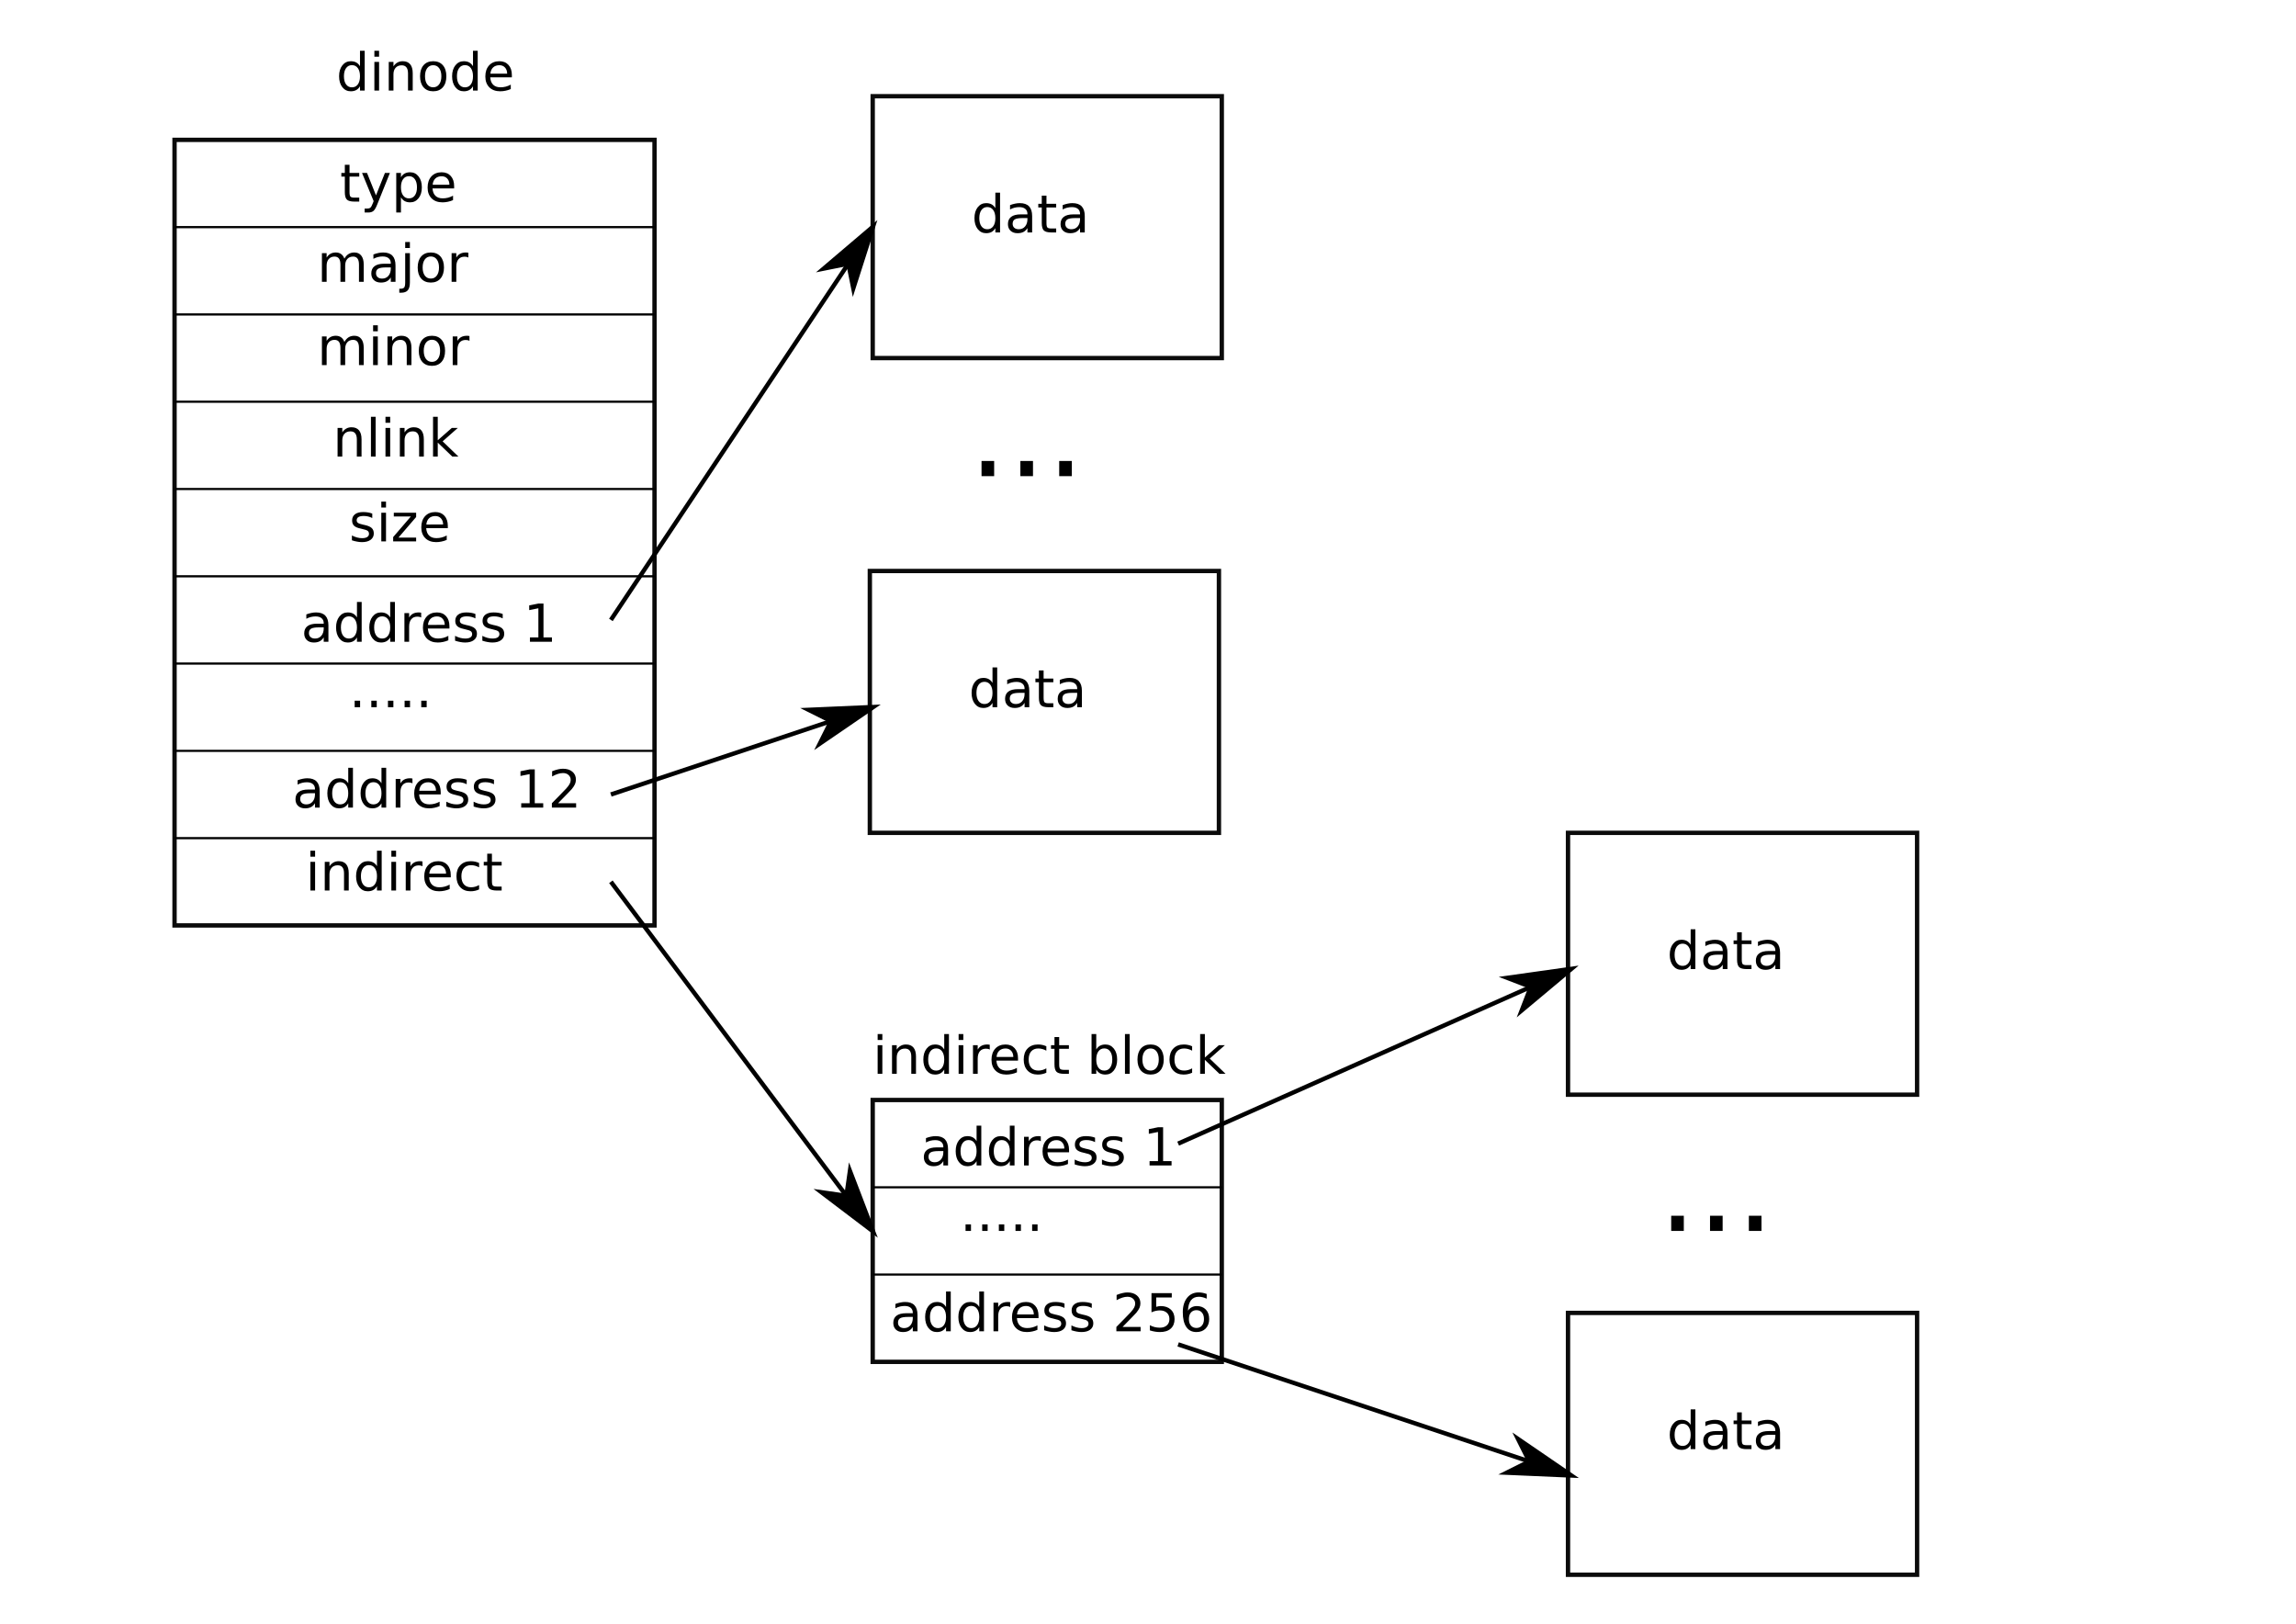
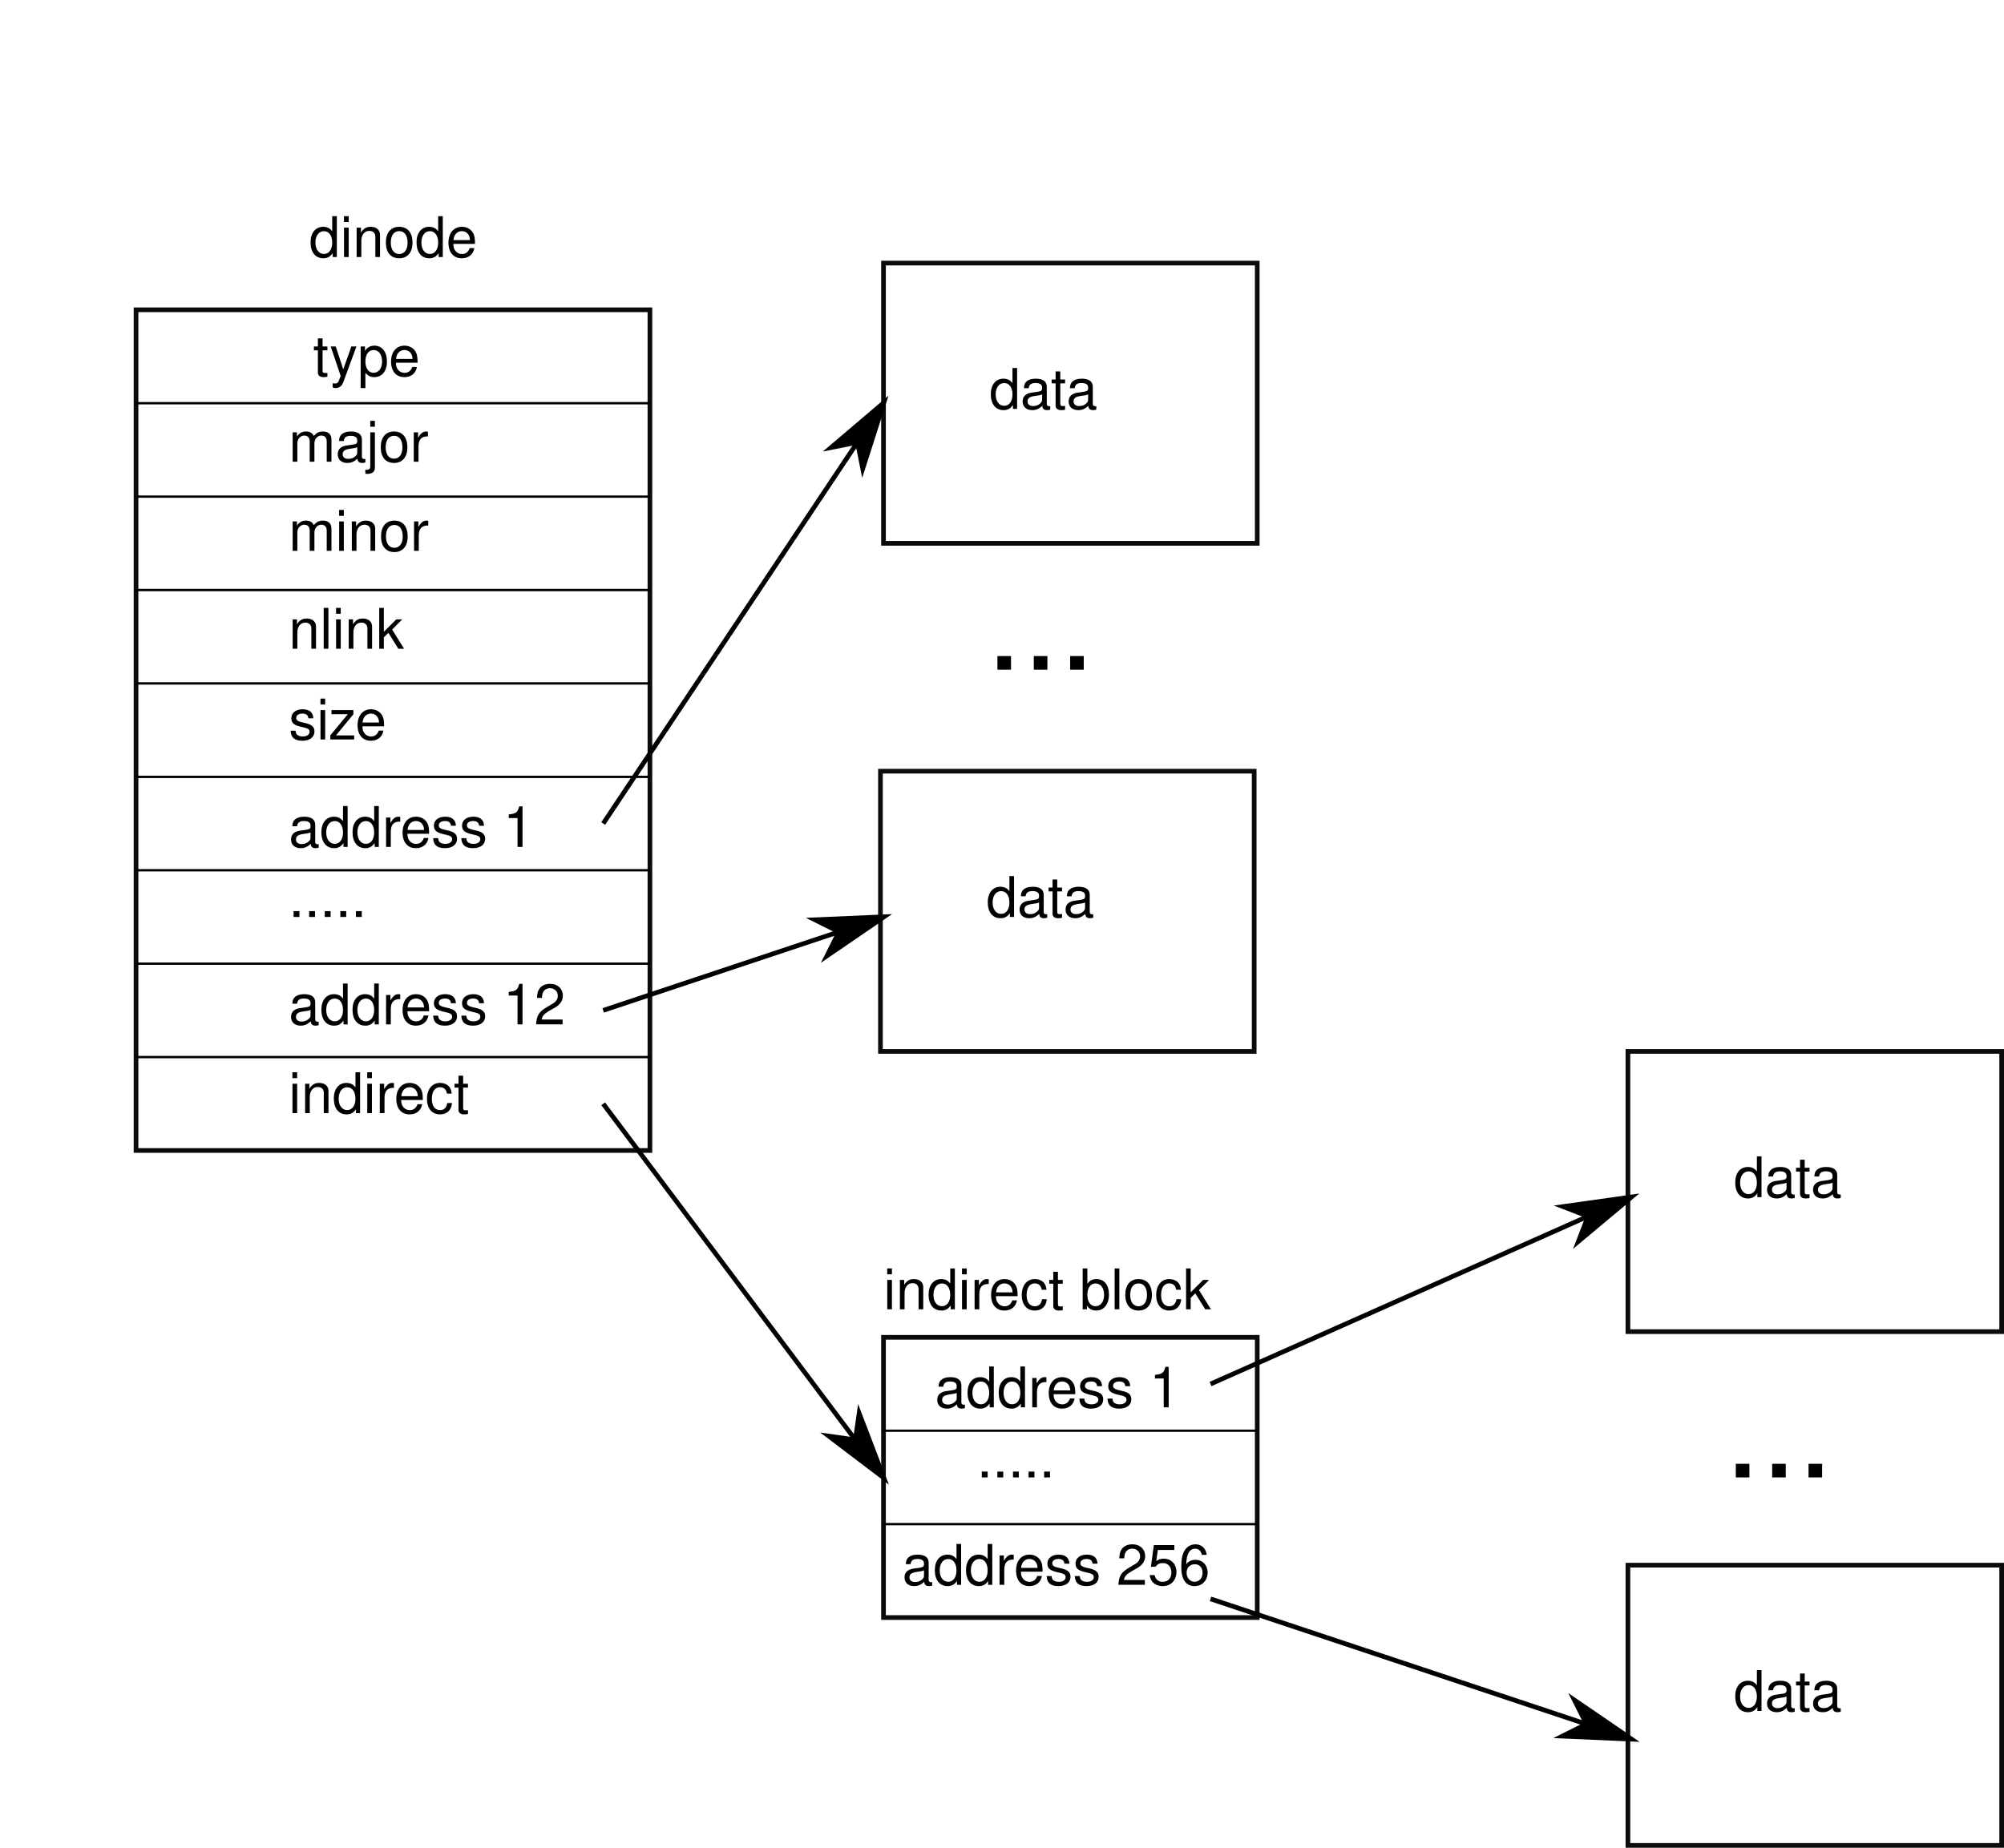
- <svg xmlns="http://www.w3.org/2000/svg" width="1052.362" height="744.094" id="svg2976" version="1.1">
-   <defs id="defs2978">
-     <marker orient="auto" refY="0" refX="0" id="Arrow1Lstart" style="overflow:visible">
-       <path id="path3773" d="M 0,0 5,-5 -12.5,0 5,5 0,0 z" style="fill-rule:evenodd;stroke:#000000;stroke-width:1pt;marker-start:none" transform="matrix(0.8,0,0,0.8,10,0)" />
-     </marker>
-     <marker orient="auto" refY="0" refX="0" id="Arrow1Lend" style="overflow:visible">
-       <path id="path3776" d="M 0,0 5,-5 -12.5,0 5,5 0,0 z" style="fill-rule:evenodd;stroke:#000000;stroke-width:1pt;marker-start:none" transform="matrix(-0.8,0,0,-0.8,-10,0)" />
-     </marker>
-   </defs>
-   <g id="layer1" transform="translate(0,-308.2677)">
-     <path style="fill:none;stroke:#000000;stroke-width:0;stroke-linecap:butt;stroke-linejoin:miter;stroke-miterlimit:4;stroke-opacity:1;stroke-dasharray:none;marker-start:url(#Arrow1Lstart);marker-end:none" d="m 380,892.362 0,0 z" id="path3768" />
-     <flowRoot xml:space="preserve" id="flowRoot2852" style="font-style:normal;font-variant:normal;font-weight:normal;font-stretch:normal;line-height:0.01%;font-family:'Bitstream Vera Sans';-inkscape-font-specification:'Bitstream Vera Sans';text-align:start;writing-mode:lr-tb;text-anchor:start;fill:#000000;fill-opacity:1;stroke:none">
-       <flowRegion id="flowRegion2854">
-         <rect id="rect2856" width="415.802" height="718.204" x="194.728" y="268.867" />
-       </flowRegion>
-       <flowPara id="flowPara2858" style="font-size:24px;line-height:1.25"> </flowPara>
-     </flowRoot>
-     <flowRoot xml:space="preserve" id="flowRoot2860" style="font-style:normal;font-variant:normal;font-weight:normal;font-stretch:normal;line-height:0.01%;font-family:'Bitstream Vera Sans';-inkscape-font-specification:'Bitstream Vera Sans';text-align:start;writing-mode:lr-tb;text-anchor:start;fill:#000000;fill-opacity:1;stroke:none">
-       <flowRegion id="flowRegion2862">
-         <rect id="rect2864" width="674.677" height="710.186" x="21.764" y="218.466" />
-       </flowRegion>
-       <flowPara id="flowPara2866" style="font-size:24px;line-height:1.25"> </flowPara>
-     </flowRoot>
-     <rect style="fill:none;stroke:#000000;stroke-width:2;stroke-miterlimit:4;stroke-opacity:0.955;stroke-dasharray:none;stroke-dashoffset:0" id="rect2870" width="220" height="360" x="80" y="372.362" />
-     <text xml:space="preserve" style="font-style:normal;font-variant:normal;font-weight:normal;font-stretch:normal;line-height:0%;font-family:'Bitstream Vera Sans';-inkscape-font-specification:'Bitstream Vera Sans';text-align:start;writing-mode:lr-tb;text-anchor:start;fill:#000000;fill-opacity:1;stroke:none" x="155.818" y="400.653" id="text3656">
-       <tspan id="tspan3658" x="155.818" y="400.653" style="font-size:24px;line-height:1.25">type</tspan>
-     </text>
-     <path style="fill:none;stroke:#000000;stroke-width:1px;stroke-linecap:butt;stroke-linejoin:miter;stroke-opacity:1" d="m 80,104.094 c 220,0 220,0 220,0" id="path3660" transform="translate(0,308.2677)" />
-     <text xml:space="preserve" style="font-style:normal;font-variant:normal;font-weight:normal;font-stretch:normal;line-height:0%;font-family:'Bitstream Vera Sans';-inkscape-font-specification:'Bitstream Vera Sans';text-align:start;writing-mode:lr-tb;text-anchor:start;fill:#000000;fill-opacity:1;stroke:none" x="145.369" y="437.409" id="text3662">
-       <tspan id="tspan3664" x="145.369" y="437.409" style="font-size:24px;line-height:1.25">major</tspan>
-     </text>
-     <text xml:space="preserve" style="font-style:normal;font-variant:normal;font-weight:normal;font-stretch:normal;line-height:0%;font-family:'Bitstream Vera Sans';-inkscape-font-specification:'Bitstream Vera Sans';text-align:start;writing-mode:lr-tb;text-anchor:start;fill:#000000;fill-opacity:1;stroke:none" x="145.369" y="475.578" id="text3666">
-       <tspan id="tspan3668" x="145.369" y="475.578" style="font-size:24px;line-height:1.25">minor</tspan>
-     </text>
-     <text xml:space="preserve" style="font-style:normal;font-variant:normal;font-weight:normal;font-stretch:normal;line-height:0%;font-family:'Bitstream Vera Sans';-inkscape-font-specification:'Bitstream Vera Sans';text-align:start;writing-mode:lr-tb;text-anchor:start;fill:#000000;fill-opacity:1;stroke:none" x="152.541" y="517.507" id="text3670">
-       <tspan id="tspan3672" x="152.541" y="517.507" style="font-size:24px;line-height:1.25">nlink</tspan>
-     </text>
-     <text xml:space="preserve" style="font-style:normal;font-variant:normal;font-weight:normal;font-stretch:normal;line-height:0%;font-family:'Bitstream Vera Sans';-inkscape-font-specification:'Bitstream Vera Sans';text-align:start;writing-mode:lr-tb;text-anchor:start;fill:#000000;fill-opacity:1;stroke:none" x="160" y="556.362" id="text3674">
-       <tspan id="tspan3676" x="160" y="556.362" style="font-size:24px;line-height:1.25">size</tspan>
-     </text>
-     <text xml:space="preserve" style="font-style:normal;font-variant:normal;font-weight:normal;font-stretch:normal;line-height:0%;font-family:'Bitstream Vera Sans';-inkscape-font-specification:'Bitstream Vera Sans';text-align:start;writing-mode:lr-tb;text-anchor:start;fill:#000000;fill-opacity:1;stroke:none" x="138" y="602.362" id="text3678">
-       <tspan id="tspan3680" x="138" y="602.362" style="font-size:24px;line-height:1.25">address 1</tspan>
-     </text>
-     <text xml:space="preserve" style="font-style:normal;font-variant:normal;font-weight:normal;font-stretch:normal;line-height:0%;font-family:'Bitstream Vera Sans';-inkscape-font-specification:'Bitstream Vera Sans';text-align:start;writing-mode:lr-tb;text-anchor:start;fill:#000000;fill-opacity:1;stroke:none" x="160" y="632.362" id="text3682">
-       <tspan id="tspan3684" x="160" y="632.362" style="font-size:24px;line-height:1.25">.....</tspan>
-     </text>
-     <text xml:space="preserve" style="font-style:normal;font-variant:normal;font-weight:normal;font-stretch:normal;line-height:0%;font-family:'Bitstream Vera Sans';-inkscape-font-specification:'Bitstream Vera Sans';text-align:start;writing-mode:lr-tb;text-anchor:start;fill:#000000;fill-opacity:1;stroke:none" x="134" y="678.362" id="text3686">
-       <tspan id="tspan3688" x="134" y="678.362" style="font-size:24px;line-height:1.25">address 12</tspan>
-     </text>
-     <text xml:space="preserve" style="font-style:normal;font-variant:normal;font-weight:normal;font-stretch:normal;line-height:0%;font-family:'Bitstream Vera Sans';-inkscape-font-specification:'Bitstream Vera Sans';text-align:start;writing-mode:lr-tb;text-anchor:start;fill:#000000;fill-opacity:1;stroke:none" x="140" y="716.362" id="text3690">
-       <tspan id="tspan3692" x="140" y="716.362" style="font-size:24px;line-height:1.25">indirect</tspan>
-     </text>
-     <path id="path3694" d="m 80,452.362 c 220,0 220,0 220,0" style="fill:none;stroke:#000000;stroke-width:1px;stroke-linecap:butt;stroke-linejoin:miter;stroke-opacity:1" />
-     <path style="fill:none;stroke:#000000;stroke-width:1px;stroke-linecap:butt;stroke-linejoin:miter;stroke-opacity:1" d="m 80,492.362 c 220,0 220,0 220,0" id="path3696" />
-     <path id="path3698" d="m 80,532.362 c 220,0 220,0 220,0" style="fill:none;stroke:#000000;stroke-width:1px;stroke-linecap:butt;stroke-linejoin:miter;stroke-opacity:1" />
-     <path style="fill:none;stroke:#000000;stroke-width:1px;stroke-linecap:butt;stroke-linejoin:miter;stroke-opacity:1" d="m 80,572.362 c 220,0 220,0 220,0" id="path3700" />
-     <path id="path3702" d="m 80,612.362 c 220,0 220,0 220,0" style="fill:none;stroke:#000000;stroke-width:1px;stroke-linecap:butt;stroke-linejoin:miter;stroke-opacity:1" />
-     <path style="fill:none;stroke:#000000;stroke-width:1px;stroke-linecap:butt;stroke-linejoin:miter;stroke-opacity:1" d="m 80,652.362 c 220,0 220,0 220,0" id="path3704" />
-     <path id="path3706" d="m 80,692.362 c 220,0 220,0 220,0" style="fill:none;stroke:#000000;stroke-width:1px;stroke-linecap:butt;stroke-linejoin:miter;stroke-opacity:1" />
-     <text xml:space="preserve" style="font-style:normal;font-variant:normal;font-weight:normal;font-stretch:normal;line-height:0%;font-family:'Bitstream Vera Sans';-inkscape-font-specification:'Bitstream Vera Sans';text-align:start;writing-mode:lr-tb;text-anchor:start;fill:#000000;fill-opacity:1;stroke:none" x="154.092" y="41.492" id="text3708" transform="translate(0,308.2677)">
-       <tspan id="tspan3710" x="154.092" y="41.492" style="font-size:24px;line-height:1.25">dinode</tspan>
-     </text>
-     <rect style="fill:none;stroke:#000000;stroke-width:2;stroke-miterlimit:4;stroke-opacity:0.955;stroke-dasharray:none;stroke-dashoffset:0" id="rect3712" width="160" height="120" x="400" y="812.362" />
-     <text xml:space="preserve" style="font-style:normal;font-variant:normal;font-weight:normal;font-stretch:normal;line-height:0%;font-family:'Bitstream Vera Sans';-inkscape-font-specification:'Bitstream Vera Sans';text-align:start;writing-mode:lr-tb;text-anchor:start;fill:#000000;fill-opacity:1;stroke:none" x="422" y="842.362" id="text3717">
-       <tspan id="tspan3719" x="422" y="842.362" style="font-size:24px;line-height:1.25">address 1</tspan>
-     </text>
-     <text id="text3721" y="918.362" x="408" style="font-style:normal;font-variant:normal;font-weight:normal;font-stretch:normal;line-height:0%;font-family:'Bitstream Vera Sans';-inkscape-font-specification:'Bitstream Vera Sans';text-align:start;writing-mode:lr-tb;text-anchor:start;fill:#000000;fill-opacity:1;stroke:none" xml:space="preserve">
-       <tspan y="918.362" x="408" id="tspan3723" style="font-size:24px;line-height:1.25">address 256</tspan>
-     </text>
-     <text id="text3725" y="872.362" x="440" style="font-style:normal;font-variant:normal;font-weight:normal;font-stretch:normal;line-height:0%;font-family:'Bitstream Vera Sans';-inkscape-font-specification:'Bitstream Vera Sans';text-align:start;writing-mode:lr-tb;text-anchor:start;fill:#000000;fill-opacity:1;stroke:none" xml:space="preserve">
-       <tspan y="872.362" x="440" id="tspan3727" style="font-size:24px;line-height:1.25">.....</tspan>
-     </text>
-     <path style="fill:none;stroke:#000000;stroke-width:1px;stroke-linecap:butt;stroke-linejoin:miter;stroke-opacity:1" d="m 400,852.362 c 160,0 160,0 160,0 l 0,0" id="path3729" />
-     <path id="path3731" d="m 400,892.362 c 160,0 160,0 160,0 l 0,0" style="fill:none;stroke:#000000;stroke-width:1px;stroke-linecap:butt;stroke-linejoin:miter;stroke-opacity:1" />
-     <text xml:space="preserve" style="font-style:normal;font-variant:normal;font-weight:normal;font-stretch:normal;line-height:0%;font-family:'Bitstream Vera Sans';-inkscape-font-specification:'Bitstream Vera Sans';text-align:start;writing-mode:lr-tb;text-anchor:start;fill:#000000;fill-opacity:1;stroke:none" x="400" y="800.362" id="text3733">
-       <tspan id="tspan3735" x="400" y="800.362" style="font-size:24px;line-height:1.25">indirect block</tspan>
-     </text>
-     <g id="g3745">
-       <rect style="fill:none;stroke:#000000;stroke-width:2;stroke-miterlimit:4;stroke-opacity:0.955;stroke-dasharray:none;stroke-dashoffset:0" id="rect3737" width="160" height="120" x="400" y="352.362" />
-       <text transform="translate(0,308.2677)" id="text3741" y="106.522" x="445.311" style="font-style:normal;font-variant:normal;font-weight:normal;font-stretch:normal;line-height:0%;font-family:'Bitstream Vera Sans';-inkscape-font-specification:'Bitstream Vera Sans';text-align:start;writing-mode:lr-tb;text-anchor:start;fill:#000000;fill-opacity:1;stroke:none" xml:space="preserve">
-         <tspan y="106.522" x="445.311" id="tspan3743" style="font-size:24px;line-height:1.25">data</tspan>
+ <svg xmlns="http://www.w3.org/2000/svg" version="1.1" id="svg455" width="857.925" height="791.234" viewBox="0 0 857.925 791.234">
+   <defs id="defs459" />
+   <g id="g461" transform="matrix(1.333333,0,0,1.333333,0,1.8447506e-5)">
+     <g id="g463">
+       <text xml:space="preserve" transform="translate(129.7236,37.80029)" style="font-variant:normal;font-weight:normal;font-size:18px;font-family:'Helvetica';-inkscape-font-specification:DejaVuSans;writing-mode:lr-tb;fill:#000000;fill-opacity:1;fill-rule:nonzero;stroke:none" id="text467">
+         <tspan x="0" y="0" id="tspan465"> </tspan>
+       </text>
+       <g id="g469">
+         <path d="m 43.676,99.496 h 165 v 270 h -165 z" style="fill:none;stroke:#000000;stroke-width:1.5;stroke-linecap:butt;stroke-linejoin:miter;stroke-miterlimit:4;stroke-dasharray:none;stroke-opacity:0.955" id="path471" />
+       </g>
+       <text xml:space="preserve" transform="translate(100.5408,120.7137)" style="font-variant:normal;font-weight:normal;font-size:18px;font-family:'Helvetica';-inkscape-font-specification:DejaVuSans;writing-mode:lr-tb;fill:#000000;fill-opacity:1;fill-rule:nonzero;stroke:none" id="text475">
+         <tspan x="0" y="0" id="tspan473">type</tspan>
+       </text>
+       <g id="g477">
+         <path d="m 43.676,129.496 c 165,0 165,0 165,0" style="fill:none;stroke:#000000;stroke-width:0.75;stroke-linecap:butt;stroke-linejoin:miter;stroke-miterlimit:4;stroke-dasharray:none;stroke-opacity:1" id="path479" />
+       </g>
+       <text xml:space="preserve" transform="translate(92.70372,148.2806)" style="font-variant:normal;font-weight:normal;font-size:18px;font-family:'Helvetica';writing-mode:lr-tb;fill:#000000;fill-opacity:1;fill-rule:nonzero;stroke:none" id="text497">
+         <tspan x="0" y="0" id="tspan481">major</tspan>
+         <tspan x="0" y="28.627" id="tspan483">minor</tspan>
+         <tspan x="0" y="60.073" id="tspan485">nlink</tspan>
+         <tspan x="0" y="89.215" id="tspan487">size</tspan>
+         <tspan x="0" y="123.715" id="tspan489">address 1</tspan>
+         <tspan x="0" y="146.215" id="tspan491">.....</tspan>
+         <tspan x="0" y="180.715" id="tspan493">address 12</tspan>
+         <tspan x="0" y="209.215" id="tspan495">indirect</tspan>
+       </text>
+       <g id="g499">
+         <path d="m 43.676,159.496 c 165,0 165,0 165,0" style="fill:none;stroke:#000000;stroke-width:0.75;stroke-linecap:butt;stroke-linejoin:miter;stroke-miterlimit:4;stroke-dasharray:none;stroke-opacity:1" id="path501" />
+       </g>
+       <g id="g503">
+         <path d="m 43.676,189.496 c 165,0 165,0 165,0" style="fill:none;stroke:#000000;stroke-width:0.75;stroke-linecap:butt;stroke-linejoin:miter;stroke-miterlimit:4;stroke-dasharray:none;stroke-opacity:1" id="path505" />
+       </g>
+       <g id="g507">
+         <path d="m 43.676,219.496 c 165,0 165,0 165,0" style="fill:none;stroke:#000000;stroke-width:0.75;stroke-linecap:butt;stroke-linejoin:miter;stroke-miterlimit:4;stroke-dasharray:none;stroke-opacity:1" id="path509" />
+       </g>
+       <g id="g511">
+         <path d="m 43.676,249.496 c 165,0 165,0 165,0" style="fill:none;stroke:#000000;stroke-width:0.75;stroke-linecap:butt;stroke-linejoin:miter;stroke-miterlimit:4;stroke-dasharray:none;stroke-opacity:1" id="path513" />
+       </g>
+       <g id="g515">
+         <path d="m 43.676,279.496 c 165,0 165,0 165,0" style="fill:none;stroke:#000000;stroke-width:0.75;stroke-linecap:butt;stroke-linejoin:miter;stroke-miterlimit:4;stroke-dasharray:none;stroke-opacity:1" id="path517" />
+       </g>
+       <g id="g519">
+         <path d="m 43.676,309.496 c 165,0 165,0 165,0" style="fill:none;stroke:#000000;stroke-width:0.75;stroke-linecap:butt;stroke-linejoin:miter;stroke-miterlimit:4;stroke-dasharray:none;stroke-opacity:1" id="path521" />
+       </g>
+       <g id="g523">
+         <path d="m 43.676,339.496 c 165,0 165,0 165,0" style="fill:none;stroke:#000000;stroke-width:0.75;stroke-linecap:butt;stroke-linejoin:miter;stroke-miterlimit:4;stroke-dasharray:none;stroke-opacity:1" id="path525" />
+       </g>
+       <text xml:space="preserve" transform="translate(99.24611,82.54417)" style="font-variant:normal;font-weight:normal;font-size:18px;font-family:'Helvetica';-inkscape-font-specification:DejaVuSans;writing-mode:lr-tb;fill:#000000;fill-opacity:1;fill-rule:nonzero;stroke:none" id="text529">
+         <tspan x="0 11.412 16.398 27.792 38.79 50.202" y="0" id="tspan527">dinode</tspan>
+       </text>
+       <g id="g531">
+         <path d="m 283.676,429.496 h 120 v 90 h -120 z" style="fill:none;stroke:#000000;stroke-width:1.5;stroke-linecap:butt;stroke-linejoin:miter;stroke-miterlimit:4;stroke-dasharray:none;stroke-opacity:0.955" id="path533" />
+       </g>
+       <text xml:space="preserve" transform="translate(300.1773,451.9958)" style="font-variant:normal;font-weight:normal;font-size:18px;font-family:'Helvetica';-inkscape-font-specification:DejaVuSans;writing-mode:lr-tb;fill:#000000;fill-opacity:1;fill-rule:nonzero;stroke:none" id="text541">
+         <tspan x="0 11.016 22.428 33.84 40.842 51.912 61.272 70.632 76.338" y="0" id="tspan535">address 1</tspan>
+         <tspan x="-10.5 0.516 11.928 23.34 30.342 41.412 50.772 60.132 65.838 77.286 88.734" y="57" id="tspan537">address 256</tspan>
+         <tspan x="13.5 19.206 24.912 30.618 36.324" y="22.5" id="tspan539">.....</tspan>
+       </text>
+       <g id="g543">
+         <path d="m 283.676,459.496 c 120,0 120,0 120,0" style="fill:none;stroke:#000000;stroke-width:0.75;stroke-linecap:butt;stroke-linejoin:miter;stroke-miterlimit:4;stroke-dasharray:none;stroke-opacity:1" id="path545" />
+       </g>
+       <g id="g547">
+         <path d="m 283.676,489.496 c 120,0 120,0 120,0" style="fill:none;stroke:#000000;stroke-width:0.75;stroke-linecap:butt;stroke-linejoin:miter;stroke-miterlimit:4;stroke-dasharray:none;stroke-opacity:1" id="path549" />
+       </g>
+       <text xml:space="preserve" transform="translate(283.6773,420.4958)" style="font-variant:normal;font-weight:normal;font-size:18px;font-family:'Helvetica';-inkscape-font-specification:DejaVuSans;writing-mode:lr-tb;fill:#000000;fill-opacity:1;fill-rule:nonzero;stroke:none" id="text553">
+         <tspan x="0 4.986 16.38 27.792 32.778 39.78 50.85 60.732 67.788 73.494 84.906 89.892 100.89 110.772" y="0" id="tspan551">indirect block</tspan>
+       </text>
+       <g id="g555">
+         <path d="m 283.676,84.496 h 120 v 90 h -120 z" style="fill:none;stroke:#000000;stroke-width:1.5;stroke-linecap:butt;stroke-linejoin:miter;stroke-miterlimit:4;stroke-dasharray:none;stroke-opacity:0.955" id="path557" />
+       </g>
+       <text xml:space="preserve" transform="translate(317.6606,131.3163)" style="font-variant:normal;font-weight:normal;font-size:18px;font-family:'Helvetica';-inkscape-font-specification:DejaVuSans;writing-mode:lr-tb;fill:#000000;fill-opacity:1;fill-rule:nonzero;stroke:none" id="text561">
+         <tspan x="0 11.412 22.428 29.484" y="0" id="tspan559">data</tspan>
+       </text>
+       <g id="g563">
+         <path d="m 282.695,247.676 h 120 v 90 h -120 z" style="fill:none;stroke:#000000;stroke-width:1.5;stroke-linecap:butt;stroke-linejoin:miter;stroke-miterlimit:4;stroke-dasharray:none;stroke-opacity:0.955" id="path565" />
+       </g>
+       <text xml:space="preserve" transform="translate(316.6773,294.4958)" style="font-variant:normal;font-weight:normal;font-size:18px;font-family:'Helvetica';-inkscape-font-specification:DejaVuSans;writing-mode:lr-tb;fill:#000000;fill-opacity:1;fill-rule:nonzero;stroke:none" id="text569">
+         <tspan x="0 11.412 22.428 29.484" y="0" id="tspan567">data</tspan>
+       </text>
+       <g id="g571">
+         <path d="m 522.695,337.676 h 120 v 90 h -120 z" style="fill:none;stroke:#000000;stroke-width:1.5;stroke-linecap:butt;stroke-linejoin:miter;stroke-miterlimit:4;stroke-dasharray:none;stroke-opacity:0.955" id="path573" />
+       </g>
+       <text xml:space="preserve" transform="translate(556.6772,384.4958)" style="font-variant:normal;font-weight:normal;font-size:18px;font-family:'Helvetica';-inkscape-font-specification:DejaVuSans;writing-mode:lr-tb;fill:#000000;fill-opacity:1;fill-rule:nonzero;stroke:none" id="text577">
+         <tspan x="0 11.412 22.428 29.484" y="0" id="tspan575">data</tspan>
+       </text>
+       <g id="g579">
+         <path d="m 522.695,502.676 h 120 v 90 h -120 z" style="fill:none;stroke:#000000;stroke-width:1.5;stroke-linecap:butt;stroke-linejoin:miter;stroke-miterlimit:4;stroke-dasharray:none;stroke-opacity:0.955" id="path581" />
+       </g>
+       <text xml:space="preserve" transform="translate(556.6772,549.4958)" style="font-variant:normal;font-weight:normal;font-size:18px;font-family:'Helvetica';-inkscape-font-specification:DejaVuSans;writing-mode:lr-tb;fill:#000000;fill-opacity:1;fill-rule:nonzero;stroke:none" id="text585">
+         <tspan x="0 11.412 22.428 29.484" y="0" id="tspan583">data</tspan>
+       </text>
+       <g id="g587">
+         <path d="m 193.676,264.496 c 90,-135 90,-135 90,-135" style="fill:none;stroke:#000000;stroke-width:1.5;stroke-linecap:butt;stroke-linejoin:miter;stroke-miterlimit:4;stroke-dasharray:none;stroke-opacity:1" id="path589" />
+       </g>
+       <g id="g591" transform="matrix(-0.666667,1,-1,-0.666667,0,0)">
+         <path d="m -28.796,-256.158 4.993,-4.993 -17.473,4.993 17.473,4.992 z" style="fill:#000000;fill-opacity:1;fill-rule:evenodd;stroke:#000000;stroke-width:1.331;stroke-linecap:butt;stroke-linejoin:miter;stroke-miterlimit:4;stroke-dasharray:none;stroke-opacity:1" id="path593" />
+       </g>
+       <g id="g595">
+         <path d="m 193.676,324.496 c 90,-30 90,-30 90,-30" style="fill:none;stroke:#000000;stroke-width:1.5;stroke-linecap:butt;stroke-linejoin:miter;stroke-miterlimit:4;stroke-dasharray:none;stroke-opacity:1" id="path597" />
+       </g>
+       <g id="g599" transform="matrix(-1,0.333333,-0.333333,-1,0,0)">
+         <path d="m -152.729,-350.148 5.69,-5.693 -19.92,5.692 19.919,5.69 z" style="fill:#000000;fill-opacity:1;fill-rule:evenodd;stroke:#000000;stroke-width:1.518;stroke-linecap:butt;stroke-linejoin:miter;stroke-miterlimit:4;stroke-dasharray:none;stroke-opacity:1" id="path601" />
+       </g>
+       <g id="g603">
+         <path d="m 193.676,354.496 c 90,120 90,120 90,120" style="fill:none;stroke:#000000;stroke-width:1.5;stroke-linecap:butt;stroke-linejoin:miter;stroke-miterlimit:4;stroke-dasharray:none;stroke-opacity:1" id="path605" />
+       </g>
+       <g id="g607" transform="matrix(-0.75,-1,1,-0.75,0,0)">
+         <path d="m -427.842,-46.206 4.799,-4.799 -16.799,4.799 16.798,4.802 z" style="fill:#000000;fill-opacity:1;fill-rule:evenodd;stroke:#000000;stroke-width:1.28;stroke-linecap:butt;stroke-linejoin:miter;stroke-miterlimit:4;stroke-dasharray:none;stroke-opacity:1" id="path609" />
+       </g>
+       <g id="g611">
+         <path d="m 388.676,444.496 c 135,-60 135,-60 135,-60" style="fill:none;stroke:#000000;stroke-width:1.5;stroke-linecap:butt;stroke-linejoin:miter;stroke-miterlimit:4;stroke-dasharray:none;stroke-opacity:1" id="path613" />
+       </g>
+       <g id="g615" transform="matrix(-1,0.444444,-0.444444,-1,0,0)">
+         <path d="m -280.89,-515.426 5.481,-5.486 -19.188,5.484 19.189,5.482 z" style="fill:#000000;fill-opacity:1;fill-rule:evenodd;stroke:#000000;stroke-width:1.462;stroke-linecap:butt;stroke-linejoin:miter;stroke-miterlimit:4;stroke-dasharray:none;stroke-opacity:1" id="path617" />
+       </g>
+       <g id="g619">
+         <path d="m 388.676,513.496 c 135,45 135,45 135,45" style="fill:none;stroke:#000000;stroke-width:1.5;stroke-linecap:butt;stroke-linejoin:miter;stroke-miterlimit:4;stroke-dasharray:none;stroke-opacity:1" id="path621" />
+       </g>
+       <g id="g623" transform="matrix(-1,-0.333333,0.333333,-1,0,0)">
+         <path d="m -624.627,-345.545 5.689,-5.689 -19.919,5.69 19.921,5.692 z" style="fill:#000000;fill-opacity:1;fill-rule:evenodd;stroke:#000000;stroke-width:1.518;stroke-linecap:butt;stroke-linejoin:miter;stroke-miterlimit:4;stroke-dasharray:none;stroke-opacity:1" id="path625" />
+       </g>
+       <text xml:space="preserve" transform="translate(316.6004,215.0773)" style="font-variant:normal;font-weight:normal;font-size:42px;font-family:'Helvetica';-inkscape-font-specification:DejaVuSans;writing-mode:lr-tb;fill:#000000;fill-opacity:1;fill-rule:nonzero;stroke:none" id="text631">
+         <tspan x="0 13.314 26.628" y="0" id="tspan627">...</tspan>
+         <tspan x="237.077 250.391 263.705" y="259.418" id="tspan629">...</tspan>
      </text>
    </g>
-     <g id="g3750" transform="translate(-1.311188,217.5725)">
-       <rect y="352.362" x="400" height="120" width="160" id="rect3752" style="fill:none;stroke:#000000;stroke-width:2;stroke-miterlimit:4;stroke-opacity:0.955;stroke-dasharray:none;stroke-dashoffset:0" />
-       <text xml:space="preserve" style="font-style:normal;font-variant:normal;font-weight:normal;font-stretch:normal;line-height:0%;font-family:'Bitstream Vera Sans';-inkscape-font-specification:'Bitstream Vera Sans';text-align:start;writing-mode:lr-tb;text-anchor:start;fill:#000000;fill-opacity:1;stroke:none" x="445.311" y="106.522" id="text3754" transform="translate(0,308.2677)">
-         <tspan id="tspan3756" x="445.311" y="106.522" style="font-size:24px;line-height:1.25">data</tspan>
-       </text>
-     </g>
-     <g transform="translate(318.6888,337.5725)" id="g3758">
-       <rect style="fill:none;stroke:#000000;stroke-width:2;stroke-miterlimit:4;stroke-opacity:0.955;stroke-dasharray:none;stroke-dashoffset:0" id="rect3760" width="160" height="120" x="400" y="352.362" />
-       <text transform="translate(0,308.2677)" id="text3762" y="106.522" x="445.311" style="font-style:normal;font-variant:normal;font-weight:normal;font-stretch:normal;line-height:0%;font-family:'Bitstream Vera Sans';-inkscape-font-specification:'Bitstream Vera Sans';text-align:start;writing-mode:lr-tb;text-anchor:start;fill:#000000;fill-opacity:1;stroke:none" xml:space="preserve">
-         <tspan y="106.522" x="445.311" id="tspan3764" style="font-size:24px;line-height:1.25">data</tspan>
-       </text>
-     </g>
-     <g id="g3766" transform="translate(318.6888,557.5725)">
-       <rect y="352.362" x="400" height="120" width="160" id="rect3768" style="fill:none;stroke:#000000;stroke-width:2;stroke-miterlimit:4;stroke-opacity:0.955;stroke-dasharray:none;stroke-dashoffset:0" />
-       <text xml:space="preserve" style="font-style:normal;font-variant:normal;font-weight:normal;font-stretch:normal;line-height:0%;font-family:'Bitstream Vera Sans';-inkscape-font-specification:'Bitstream Vera Sans';text-align:start;writing-mode:lr-tb;text-anchor:start;fill:#000000;fill-opacity:1;stroke:none" x="445.311" y="106.522" id="text3770" transform="translate(0,308.2677)">
-         <tspan id="tspan3772" x="445.311" y="106.522" style="font-size:24px;line-height:1.25">data</tspan>
-       </text>
-     </g>
-     <path style="fill:none;stroke:#000000;stroke-width:2;stroke-linecap:butt;stroke-linejoin:miter;stroke-opacity:1;stroke-miterlimit:4;stroke-dasharray:none;marker-end:url(#Arrow1Lend)" d="m 280,284.094 c 120,-180 120,-180 120,-180" id="path3774" transform="translate(0,308.2677)" />
-     <path style="fill:none;stroke:#000000;stroke-width:2;stroke-linecap:butt;stroke-linejoin:miter;stroke-opacity:1;stroke-miterlimit:4;stroke-dasharray:none;marker-end:url(#Arrow1Lend)" d="m 280,364.094 c 120,-40 120,-40 120,-40" id="path3962" transform="translate(0,308.2677)" />
-     <path style="fill:none;stroke:#000000;stroke-width:2;stroke-linecap:butt;stroke-linejoin:miter;stroke-opacity:1;stroke-miterlimit:4;stroke-dasharray:none;marker-end:url(#Arrow1Lend)" d="m 280,404.094 c 120,160 120,160 120,160" id="path4150" transform="translate(0,308.2677)" />
-     <path style="fill:none;stroke:#000000;stroke-width:2;stroke-linecap:butt;stroke-linejoin:miter;stroke-opacity:1;stroke-miterlimit:4;stroke-dasharray:none;marker-end:url(#Arrow1Lend)" d="m 540,524.094 c 180,-80 180,-80 180,-80" id="path4338" transform="translate(0,308.2677)" />
-     <path style="fill:none;stroke:#000000;stroke-width:2;stroke-linecap:butt;stroke-linejoin:miter;stroke-miterlimit:4;stroke-opacity:1;stroke-dasharray:none;marker-end:url(#Arrow1Lend)" d="m 540,924.362 c 180,60 180,60 180,60" id="path4714" />
-     <text xml:space="preserve" style="font-style:normal;font-variant:normal;font-weight:normal;font-stretch:normal;line-height:0%;font-family:'Bitstream Vera Sans';-inkscape-font-specification:'Bitstream Vera Sans';text-align:start;writing-mode:lr-tb;text-anchor:start;fill:#000000;fill-opacity:1;stroke:none" x="443.898" y="218.203" id="text4902" transform="translate(0,308.2677)">
-       <tspan id="tspan4904" x="443.898" y="218.203" style="font-size:56px;line-height:1.25">...</tspan>
-     </text>
-     <text id="text4910" y="872.362" x="760" style="font-style:normal;font-variant:normal;font-weight:normal;font-stretch:normal;line-height:0%;font-family:'Bitstream Vera Sans';-inkscape-font-specification:'Bitstream Vera Sans';text-align:start;writing-mode:lr-tb;text-anchor:start;fill:#000000;fill-opacity:1;stroke:none" xml:space="preserve">
-       <tspan style="font-size:56px;line-height:1.25" y="872.362" x="760" id="tspan4912">...</tspan>
-     </text>
  </g>
</svg>
